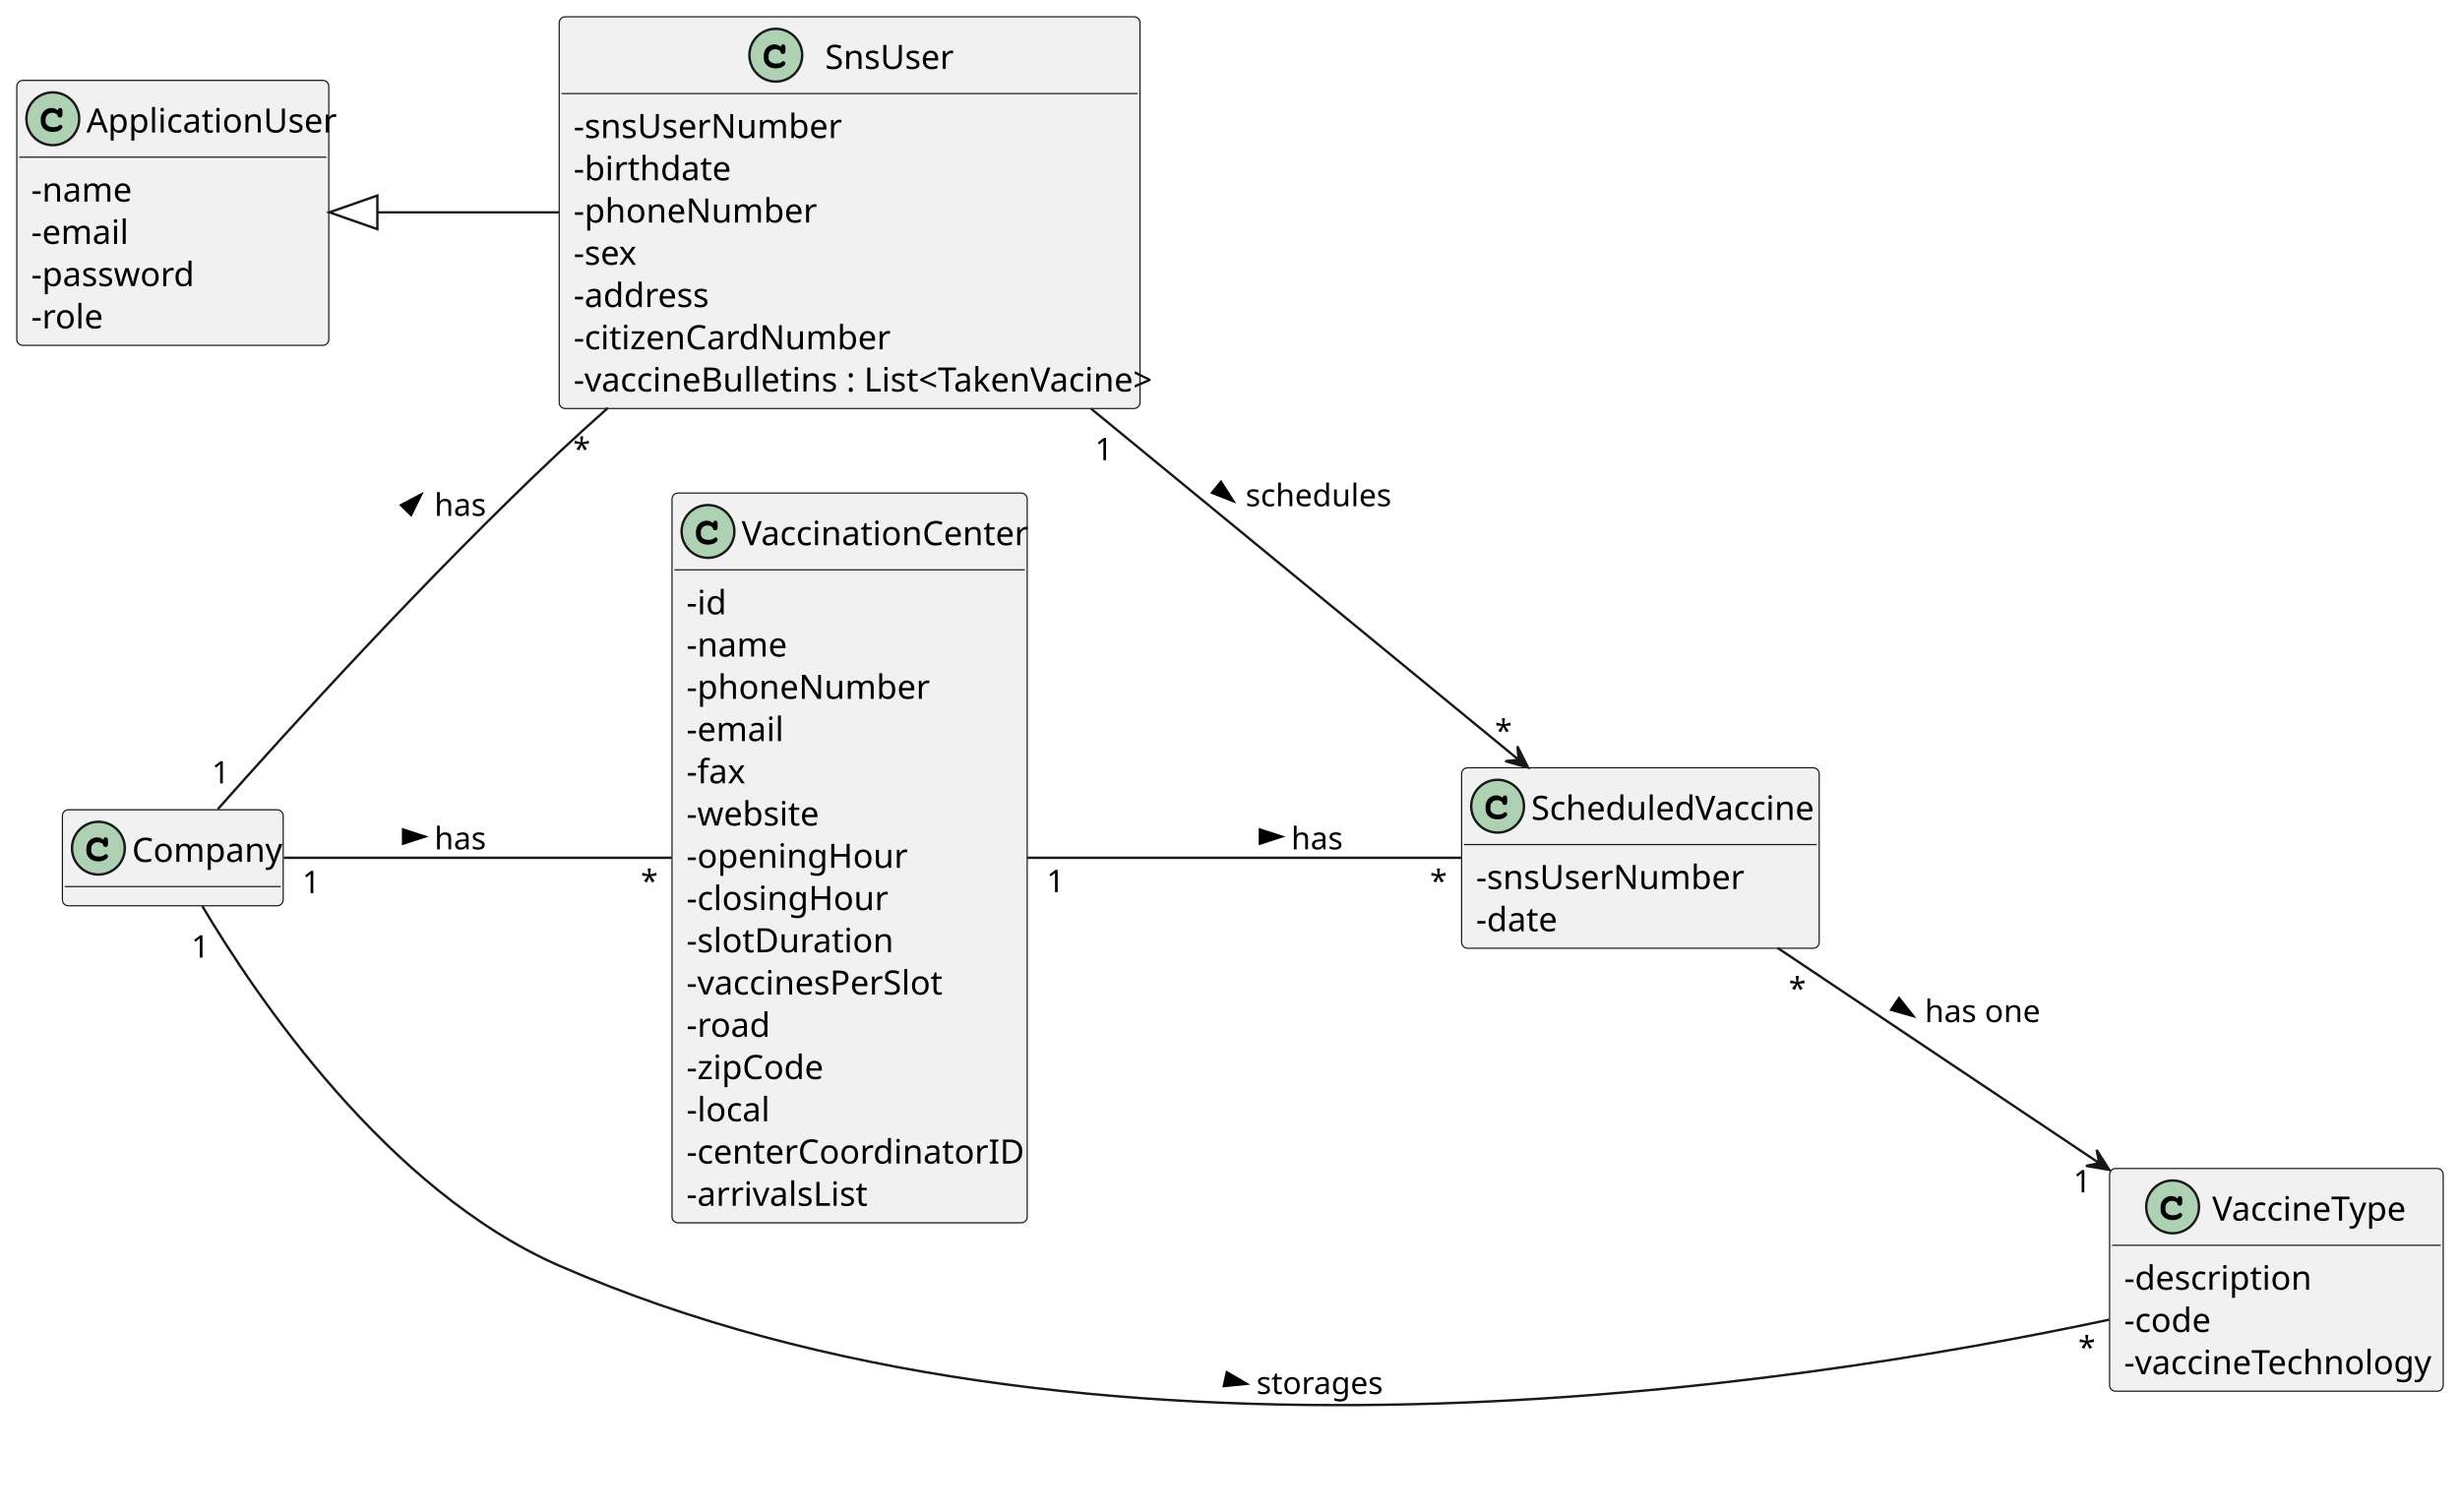
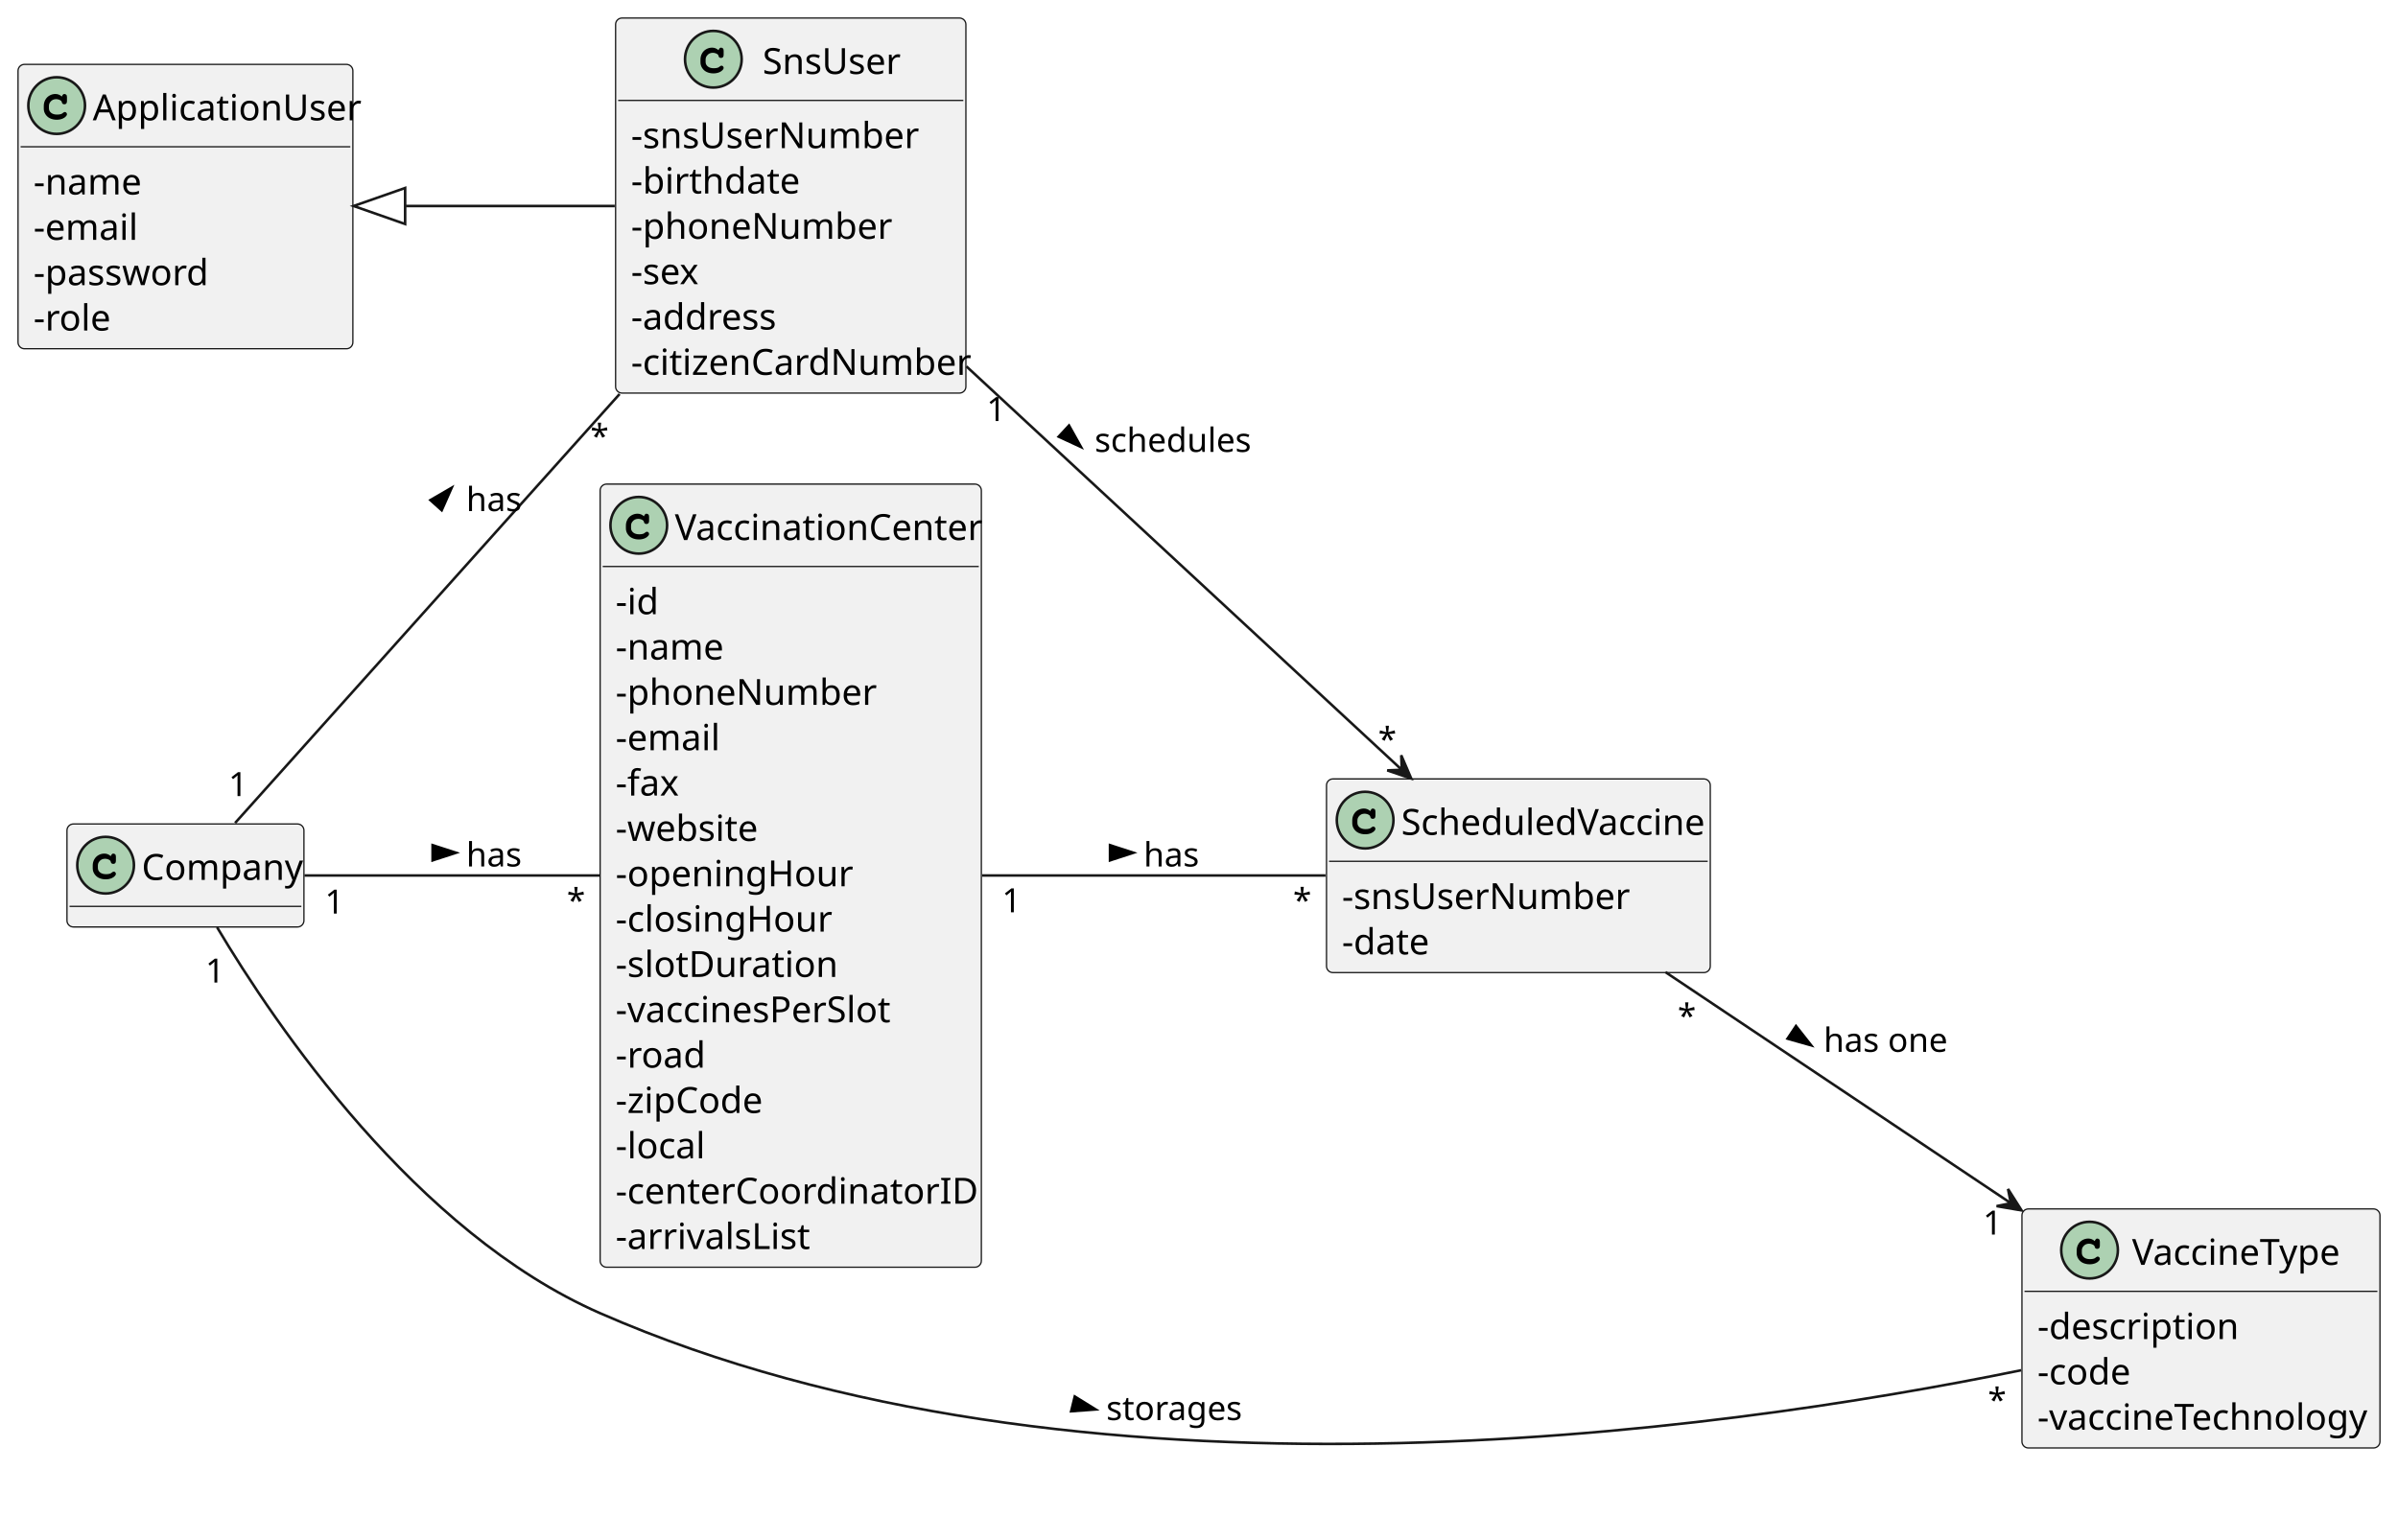
- <svg xmlns="http://www.w3.org/2000/svg" contentStyleType="text/css" height="630px" preserveAspectRatio="none" style="width:1025px;height:630px;background:#FFFFFF;" version="1.1" viewBox="0 0 1025 630" width="1025px" zoomAndPan="magnify">
+ <svg xmlns="http://www.w3.org/2000/svg" contentStyleType="text/css" height="598px" preserveAspectRatio="none" style="width:931px;height:598px;background:#FFFFFF;" version="1.1" viewBox="0 0 931 598" width="931px" zoomAndPan="magnify">
  <defs />
  <g>
    <g id="elem_SnsUser">
-       <rect codeLine="7" fill="#F1F1F1" height="163.266" id="SnsUser" rx="2.5" ry="2.5" style="stroke:#181818;stroke-width:0.5;" width="242" x="233" y="7" />
-       <ellipse cx="323.25" cy="23" fill="#ADD1B2" rx="11" ry="11" style="stroke:#181818;stroke-width:1.0;" />
-       <path d="M325.25,19.5 Q325.453,19 325.688,18.75 Q325.922,18.5 326.188,18.5 Q326.656,18.5 326.953,18.781 Q327.25,19.062 327.25,19.719 L327.25,21.281 Q327.25,21.938 326.969,22.219 Q326.688,22.5 326.25,22.5 Q325.859,22.5 325.609,22.328 Q325.359,22.156 325.25,21.703 Q325.203,21.391 325.031,21.219 Q324.719,20.891 324.156,20.703 Q323.594,20.5 323.031,20.5 Q322.328,20.5 321.734,20.781 Q321.156,21.062 320.703,21.688 Q320.25,22.312 320.25,23.172 L320.25,24.094 Q320.25,25.125 321.094,25.812 Q321.938,26.5 323.438,26.5 Q324.328,26.5 324.953,26.297 Q325.312,26.188 325.719,25.828 Q325.984,25.625 326.125,25.562 Q326.266,25.5 326.438,25.5 Q326.766,25.5 327,25.766 Q327.25,26.016 327.25,26.375 Q327.25,26.719 326.906,27.125 Q326.406,27.719 325.609,28.047 Q324.562,28.5 323.281,28.5 Q321.781,28.5 320.578,27.906 Q319.609,27.438 318.922,26.422 Q318.25,25.406 318.25,24.203 L318.25,23.109 Q318.25,21.859 318.844,20.766 Q319.453,19.672 320.5,19.094 Q321.562,18.5 322.75,18.5 Q323.469,18.5 324.094,18.75 Q324.719,19 325.25,19.5 Z " fill="#000000" />
-       <text fill="#000000" font-family="sans-serif" font-size="14" lengthAdjust="spacing" textLength="53" x="343.75" y="28.729">SnsUser</text>
-       <line style="stroke:#181818;stroke-width:0.5;" x1="234" x2="474" y1="39" y2="39" />
-       <text fill="#000000" font-family="sans-serif" font-size="14" lengthAdjust="spacing" textLength="105" x="239" y="57.533">-snsUserNumber</text>
-       <text fill="#000000" font-family="sans-serif" font-size="14" lengthAdjust="spacing" textLength="61" x="239" y="75.143">-birthdate</text>
-       <text fill="#000000" font-family="sans-serif" font-size="14" lengthAdjust="spacing" textLength="94" x="239" y="92.752">-phoneNumber</text>
-       <text fill="#000000" font-family="sans-serif" font-size="14" lengthAdjust="spacing" textLength="26" x="239" y="110.361">-sex</text>
-       <text fill="#000000" font-family="sans-serif" font-size="14" lengthAdjust="spacing" textLength="56" x="239" y="127.971">-address</text>
-       <text fill="#000000" font-family="sans-serif" font-size="14" lengthAdjust="spacing" textLength="124" x="239" y="145.58">-citizenCardNumber</text>
-       <text fill="#000000" font-family="sans-serif" font-size="14" lengthAdjust="spacing" textLength="230" x="239" y="163.19">-vaccineBulletins : List&lt;TakenVacine&gt;</text>
+       <rect codeLine="7" fill="#F1F1F1" height="145.656" id="SnsUser" rx="2.5" ry="2.5" style="stroke:#181818;stroke-width:0.5;" width="136" x="239" y="7" />
+       <ellipse cx="276.95" cy="23" fill="#ADD1B2" rx="11" ry="11" style="stroke:#181818;stroke-width:1.0;" />
+       <path d="M278.95,19.5 Q279.153,19 279.387,18.75 Q279.622,18.5 279.887,18.5 Q280.356,18.5 280.653,18.781 Q280.95,19.062 280.95,19.719 L280.95,21.281 Q280.95,21.938 280.669,22.219 Q280.387,22.5 279.95,22.5 Q279.559,22.5 279.309,22.328 Q279.059,22.156 278.95,21.703 Q278.903,21.391 278.731,21.219 Q278.419,20.891 277.856,20.703 Q277.294,20.5 276.731,20.5 Q276.028,20.5 275.434,20.781 Q274.856,21.062 274.403,21.688 Q273.95,22.312 273.95,23.172 L273.95,24.094 Q273.95,25.125 274.794,25.812 Q275.637,26.5 277.137,26.5 Q278.028,26.5 278.653,26.297 Q279.012,26.188 279.419,25.828 Q279.684,25.625 279.825,25.562 Q279.966,25.5 280.137,25.5 Q280.466,25.5 280.7,25.766 Q280.95,26.016 280.95,26.375 Q280.95,26.719 280.606,27.125 Q280.106,27.719 279.309,28.047 Q278.262,28.5 276.981,28.5 Q275.481,28.5 274.278,27.906 Q273.309,27.438 272.622,26.422 Q271.95,25.406 271.95,24.203 L271.95,23.109 Q271.95,21.859 272.544,20.766 Q273.153,19.672 274.2,19.094 Q275.262,18.5 276.45,18.5 Q277.169,18.5 277.794,18.75 Q278.419,19 278.95,19.5 Z " fill="#000000" />
+       <text fill="#000000" font-family="sans-serif" font-size="14" lengthAdjust="spacing" textLength="53" x="296.05" y="28.729">SnsUser</text>
+       <line style="stroke:#181818;stroke-width:0.5;" x1="240" x2="374" y1="39" y2="39" />
+       <text fill="#000000" font-family="sans-serif" font-size="14" lengthAdjust="spacing" textLength="105" x="245" y="57.533">-snsUserNumber</text>
+       <text fill="#000000" font-family="sans-serif" font-size="14" lengthAdjust="spacing" textLength="61" x="245" y="75.143">-birthdate</text>
+       <text fill="#000000" font-family="sans-serif" font-size="14" lengthAdjust="spacing" textLength="94" x="245" y="92.752">-phoneNumber</text>
+       <text fill="#000000" font-family="sans-serif" font-size="14" lengthAdjust="spacing" textLength="26" x="245" y="110.361">-sex</text>
+       <text fill="#000000" font-family="sans-serif" font-size="14" lengthAdjust="spacing" textLength="56" x="245" y="127.971">-address</text>
+       <text fill="#000000" font-family="sans-serif" font-size="14" lengthAdjust="spacing" textLength="124" x="245" y="145.58">-citizenCardNumber</text>
    </g>
    <g id="elem_VaccineType">
-       <rect codeLine="19" fill="#F1F1F1" height="92.828" id="VaccineType" rx="2.5" ry="2.5" style="stroke:#181818;stroke-width:0.5;" width="139" x="879" y="487" />
-       <ellipse cx="905.25" cy="503" fill="#ADD1B2" rx="11" ry="11" style="stroke:#181818;stroke-width:1.0;" />
-       <path d="M907.25,499.5 Q907.453,499 907.688,498.75 Q907.922,498.5 908.188,498.5 Q908.656,498.5 908.953,498.781 Q909.25,499.062 909.25,499.719 L909.25,501.281 Q909.25,501.938 908.969,502.219 Q908.688,502.5 908.25,502.5 Q907.859,502.5 907.609,502.328 Q907.359,502.156 907.25,501.703 Q907.203,501.391 907.031,501.219 Q906.719,500.891 906.156,500.703 Q905.594,500.5 905.031,500.5 Q904.328,500.5 903.734,500.781 Q903.156,501.062 902.703,501.688 Q902.25,502.312 902.25,503.172 L902.25,504.094 Q902.25,505.125 903.094,505.812 Q903.938,506.5 905.438,506.5 Q906.328,506.5 906.953,506.297 Q907.312,506.188 907.719,505.828 Q907.984,505.625 908.125,505.562 Q908.266,505.5 908.438,505.5 Q908.766,505.5 909,505.766 Q909.25,506.016 909.25,506.375 Q909.25,506.719 908.906,507.125 Q908.406,507.719 907.609,508.047 Q906.562,508.5 905.281,508.5 Q903.781,508.5 902.578,507.906 Q901.609,507.438 900.922,506.422 Q900.25,505.406 900.25,504.203 L900.25,503.109 Q900.25,501.859 900.844,500.766 Q901.453,499.672 902.5,499.094 Q903.562,498.5 904.75,498.5 Q905.469,498.5 906.094,498.75 Q906.719,499 907.25,499.5 Z " fill="#000000" />
-       <text fill="#000000" font-family="sans-serif" font-size="14" lengthAdjust="spacing" textLength="82" x="921.75" y="508.728">VaccineType</text>
-       <line style="stroke:#181818;stroke-width:0.5;" x1="880" x2="1017" y1="519" y2="519" />
-       <text fill="#000000" font-family="sans-serif" font-size="14" lengthAdjust="spacing" textLength="74" x="885" y="537.533">-description</text>
-       <text fill="#000000" font-family="sans-serif" font-size="14" lengthAdjust="spacing" textLength="36" x="885" y="555.143">-code</text>
-       <text fill="#000000" font-family="sans-serif" font-size="14" lengthAdjust="spacing" textLength="127" x="885" y="572.752">-vaccineTechnology</text>
+       <rect codeLine="18" fill="#F1F1F1" height="92.828" id="VaccineType" rx="2.5" ry="2.5" style="stroke:#181818;stroke-width:0.5;" width="139" x="785" y="469.5" />
+       <ellipse cx="811.25" cy="485.5" fill="#ADD1B2" rx="11" ry="11" style="stroke:#181818;stroke-width:1.0;" />
+       <path d="M813.25,482 Q813.453,481.5 813.688,481.25 Q813.922,481 814.188,481 Q814.656,481 814.953,481.281 Q815.25,481.562 815.25,482.219 L815.25,483.781 Q815.25,484.438 814.969,484.719 Q814.688,485 814.25,485 Q813.859,485 813.609,484.828 Q813.359,484.656 813.25,484.203 Q813.203,483.891 813.031,483.719 Q812.719,483.391 812.156,483.203 Q811.594,483 811.031,483 Q810.328,483 809.734,483.281 Q809.156,483.562 808.703,484.188 Q808.25,484.812 808.25,485.672 L808.25,486.594 Q808.25,487.625 809.094,488.312 Q809.938,489 811.438,489 Q812.328,489 812.953,488.797 Q813.312,488.688 813.719,488.328 Q813.984,488.125 814.125,488.062 Q814.266,488 814.438,488 Q814.766,488 815,488.266 Q815.25,488.516 815.25,488.875 Q815.25,489.219 814.906,489.625 Q814.406,490.219 813.609,490.547 Q812.562,491 811.281,491 Q809.781,491 808.578,490.406 Q807.609,489.938 806.922,488.922 Q806.25,487.906 806.25,486.703 L806.25,485.609 Q806.25,484.359 806.844,483.266 Q807.453,482.172 808.5,481.594 Q809.562,481 810.75,481 Q811.469,481 812.094,481.25 Q812.719,481.5 813.25,482 Z " fill="#000000" />
+       <text fill="#000000" font-family="sans-serif" font-size="14" lengthAdjust="spacing" textLength="82" x="827.75" y="491.228">VaccineType</text>
+       <line style="stroke:#181818;stroke-width:0.5;" x1="786" x2="923" y1="501.5" y2="501.5" />
+       <text fill="#000000" font-family="sans-serif" font-size="14" lengthAdjust="spacing" textLength="74" x="791" y="520.033">-description</text>
+       <text fill="#000000" font-family="sans-serif" font-size="14" lengthAdjust="spacing" textLength="36" x="791" y="537.643">-code</text>
+       <text fill="#000000" font-family="sans-serif" font-size="14" lengthAdjust="spacing" textLength="127" x="791" y="555.252">-vaccineTechnology</text>
    </g>
    <g id="elem_ApplicationUser">
-       <rect codeLine="25" fill="#F1F1F1" height="110.438" id="ApplicationUser" rx="2.5" ry="2.5" style="stroke:#181818;stroke-width:0.5;" width="130" x="7" y="33.5" />
-       <ellipse cx="22" cy="49.5" fill="#ADD1B2" rx="11" ry="11" style="stroke:#181818;stroke-width:1.0;" />
-       <path d="M24,46 Q24.203,45.5 24.438,45.25 Q24.672,45 24.938,45 Q25.406,45 25.703,45.281 Q26,45.562 26,46.219 L26,47.781 Q26,48.438 25.719,48.719 Q25.438,49 25,49 Q24.609,49 24.359,48.828 Q24.109,48.656 24,48.203 Q23.953,47.891 23.781,47.719 Q23.469,47.391 22.906,47.203 Q22.344,47 21.781,47 Q21.078,47 20.484,47.281 Q19.906,47.562 19.453,48.188 Q19,48.812 19,49.672 L19,50.594 Q19,51.625 19.844,52.312 Q20.688,53 22.188,53 Q23.078,53 23.703,52.797 Q24.062,52.688 24.469,52.328 Q24.734,52.125 24.875,52.062 Q25.016,52 25.188,52 Q25.516,52 25.75,52.266 Q26,52.516 26,52.875 Q26,53.219 25.656,53.625 Q25.156,54.219 24.359,54.547 Q23.312,55 22.031,55 Q20.531,55 19.328,54.406 Q18.359,53.938 17.672,52.922 Q17,51.906 17,50.703 L17,49.609 Q17,48.359 17.594,47.266 Q18.203,46.172 19.25,45.594 Q20.312,45 21.5,45 Q22.219,45 22.844,45.25 Q23.469,45.5 24,46 Z " fill="#000000" />
-       <text fill="#000000" font-family="sans-serif" font-size="14" lengthAdjust="spacing" textLength="98" x="36" y="55.228">ApplicationUser</text>
-       <line style="stroke:#181818;stroke-width:0.5;" x1="8" x2="136" y1="65.5" y2="65.5" />
-       <text fill="#000000" font-family="sans-serif" font-size="14" lengthAdjust="spacing" textLength="40" x="13" y="84.033">-name</text>
-       <text fill="#000000" font-family="sans-serif" font-size="14" lengthAdjust="spacing" textLength="38" x="13" y="101.643">-email</text>
-       <text fill="#000000" font-family="sans-serif" font-size="14" lengthAdjust="spacing" textLength="65" x="13" y="119.252">-password</text>
-       <text fill="#000000" font-family="sans-serif" font-size="14" lengthAdjust="spacing" textLength="29" x="13" y="136.861">-role</text>
+       <rect codeLine="24" fill="#F1F1F1" height="110.438" id="ApplicationUser" rx="2.5" ry="2.5" style="stroke:#181818;stroke-width:0.5;" width="130" x="7" y="25" />
+       <ellipse cx="22" cy="41" fill="#ADD1B2" rx="11" ry="11" style="stroke:#181818;stroke-width:1.0;" />
+       <path d="M24,37.5 Q24.203,37 24.438,36.75 Q24.672,36.5 24.938,36.5 Q25.406,36.5 25.703,36.781 Q26,37.062 26,37.719 L26,39.281 Q26,39.938 25.719,40.219 Q25.438,40.5 25,40.5 Q24.609,40.5 24.359,40.328 Q24.109,40.156 24,39.703 Q23.953,39.391 23.781,39.219 Q23.469,38.891 22.906,38.703 Q22.344,38.5 21.781,38.5 Q21.078,38.5 20.484,38.781 Q19.906,39.062 19.453,39.688 Q19,40.312 19,41.172 L19,42.094 Q19,43.125 19.844,43.812 Q20.688,44.5 22.188,44.5 Q23.078,44.5 23.703,44.297 Q24.062,44.188 24.469,43.828 Q24.734,43.625 24.875,43.562 Q25.016,43.5 25.188,43.5 Q25.516,43.5 25.75,43.766 Q26,44.016 26,44.375 Q26,44.719 25.656,45.125 Q25.156,45.719 24.359,46.047 Q23.312,46.5 22.031,46.5 Q20.531,46.5 19.328,45.906 Q18.359,45.438 17.672,44.422 Q17,43.406 17,42.203 L17,41.109 Q17,39.859 17.594,38.766 Q18.203,37.672 19.25,37.094 Q20.312,36.5 21.5,36.5 Q22.219,36.5 22.844,36.75 Q23.469,37 24,37.5 Z " fill="#000000" />
+       <text fill="#000000" font-family="sans-serif" font-size="14" lengthAdjust="spacing" textLength="98" x="36" y="46.728">ApplicationUser</text>
+       <line style="stroke:#181818;stroke-width:0.5;" x1="8" x2="136" y1="57" y2="57" />
+       <text fill="#000000" font-family="sans-serif" font-size="14" lengthAdjust="spacing" textLength="40" x="13" y="75.533">-name</text>
+       <text fill="#000000" font-family="sans-serif" font-size="14" lengthAdjust="spacing" textLength="38" x="13" y="93.143">-email</text>
+       <text fill="#000000" font-family="sans-serif" font-size="14" lengthAdjust="spacing" textLength="65" x="13" y="110.752">-password</text>
+       <text fill="#000000" font-family="sans-serif" font-size="14" lengthAdjust="spacing" textLength="29" x="13" y="128.361">-role</text>
    </g>
    <g id="elem_ScheduledVaccine">
-       <rect codeLine="32" fill="#F1F1F1" height="75.219" id="ScheduledVaccine" rx="2.5" ry="2.5" style="stroke:#181818;stroke-width:0.5;" width="149" x="609" y="320" />
-       <ellipse cx="624" cy="336" fill="#ADD1B2" rx="11" ry="11" style="stroke:#181818;stroke-width:1.0;" />
-       <path d="M626,332.5 Q626.203,332 626.438,331.75 Q626.672,331.5 626.938,331.5 Q627.406,331.5 627.703,331.781 Q628,332.062 628,332.719 L628,334.281 Q628,334.938 627.719,335.219 Q627.438,335.5 627,335.5 Q626.609,335.5 626.359,335.328 Q626.109,335.156 626,334.703 Q625.953,334.391 625.781,334.219 Q625.469,333.891 624.906,333.703 Q624.344,333.5 623.781,333.5 Q623.078,333.5 622.484,333.781 Q621.906,334.062 621.453,334.688 Q621,335.312 621,336.172 L621,337.094 Q621,338.125 621.844,338.812 Q622.688,339.5 624.188,339.5 Q625.078,339.5 625.703,339.297 Q626.062,339.188 626.469,338.828 Q626.734,338.625 626.875,338.562 Q627.016,338.5 627.188,338.5 Q627.516,338.5 627.75,338.766 Q628,339.016 628,339.375 Q628,339.719 627.656,340.125 Q627.156,340.719 626.359,341.047 Q625.312,341.5 624.031,341.5 Q622.531,341.5 621.328,340.906 Q620.359,340.438 619.672,339.422 Q619,338.406 619,337.203 L619,336.109 Q619,334.859 619.594,333.766 Q620.203,332.672 621.25,332.094 Q622.312,331.5 623.5,331.5 Q624.219,331.5 624.844,331.75 Q625.469,332 626,332.5 Z " fill="#000000" />
-       <text fill="#000000" font-family="sans-serif" font-size="14" lengthAdjust="spacing" textLength="117" x="638" y="341.728">ScheduledVaccine</text>
-       <line style="stroke:#181818;stroke-width:0.5;" x1="610" x2="757" y1="352" y2="352" />
-       <text fill="#000000" font-family="sans-serif" font-size="14" lengthAdjust="spacing" textLength="105" x="615" y="370.533">-snsUserNumber</text>
-       <text fill="#000000" font-family="sans-serif" font-size="14" lengthAdjust="spacing" textLength="33" x="615" y="388.143">-date</text>
+       <rect codeLine="31" fill="#F1F1F1" height="75.219" id="ScheduledVaccine" rx="2.5" ry="2.5" style="stroke:#181818;stroke-width:0.5;" width="149" x="515" y="302.5" />
+       <ellipse cx="530" cy="318.5" fill="#ADD1B2" rx="11" ry="11" style="stroke:#181818;stroke-width:1.0;" />
+       <path d="M532,315 Q532.203,314.5 532.438,314.25 Q532.672,314 532.938,314 Q533.406,314 533.703,314.281 Q534,314.562 534,315.219 L534,316.781 Q534,317.438 533.719,317.719 Q533.438,318 533,318 Q532.609,318 532.359,317.828 Q532.109,317.656 532,317.203 Q531.953,316.891 531.781,316.719 Q531.469,316.391 530.906,316.203 Q530.344,316 529.781,316 Q529.078,316 528.484,316.281 Q527.906,316.562 527.453,317.188 Q527,317.812 527,318.672 L527,319.594 Q527,320.625 527.844,321.312 Q528.688,322 530.188,322 Q531.078,322 531.703,321.797 Q532.062,321.688 532.469,321.328 Q532.734,321.125 532.875,321.062 Q533.016,321 533.188,321 Q533.516,321 533.75,321.266 Q534,321.516 534,321.875 Q534,322.219 533.656,322.625 Q533.156,323.219 532.359,323.547 Q531.312,324 530.031,324 Q528.531,324 527.328,323.406 Q526.359,322.938 525.672,321.922 Q525,320.906 525,319.703 L525,318.609 Q525,317.359 525.594,316.266 Q526.203,315.172 527.25,314.594 Q528.312,314 529.5,314 Q530.219,314 530.844,314.25 Q531.469,314.5 532,315 Z " fill="#000000" />
+       <text fill="#000000" font-family="sans-serif" font-size="14" lengthAdjust="spacing" textLength="117" x="544" y="324.228">ScheduledVaccine</text>
+       <line style="stroke:#181818;stroke-width:0.5;" x1="516" x2="663" y1="334.5" y2="334.5" />
+       <text fill="#000000" font-family="sans-serif" font-size="14" lengthAdjust="spacing" textLength="105" x="521" y="353.033">-snsUserNumber</text>
+       <text fill="#000000" font-family="sans-serif" font-size="14" lengthAdjust="spacing" textLength="33" x="521" y="370.643">-date</text>
    </g>
    <g id="elem_VaccinationCenter">
-       <rect codeLine="37" fill="#F1F1F1" height="304.141" id="VaccinationCenter" rx="2.5" ry="2.5" style="stroke:#181818;stroke-width:0.5;" width="148" x="280" y="205.5" />
-       <ellipse cx="295" cy="221.5" fill="#ADD1B2" rx="11" ry="11" style="stroke:#181818;stroke-width:1.0;" />
-       <path d="M297,218 Q297.203,217.5 297.438,217.25 Q297.672,217 297.938,217 Q298.406,217 298.703,217.281 Q299,217.562 299,218.219 L299,219.781 Q299,220.438 298.719,220.719 Q298.438,221 298,221 Q297.609,221 297.359,220.828 Q297.109,220.656 297,220.203 Q296.953,219.891 296.781,219.719 Q296.469,219.391 295.906,219.203 Q295.344,219 294.781,219 Q294.078,219 293.484,219.281 Q292.906,219.562 292.453,220.188 Q292,220.812 292,221.672 L292,222.594 Q292,223.625 292.844,224.312 Q293.688,225 295.188,225 Q296.078,225 296.703,224.797 Q297.062,224.688 297.469,224.328 Q297.734,224.125 297.875,224.062 Q298.016,224 298.188,224 Q298.516,224 298.75,224.266 Q299,224.516 299,224.875 Q299,225.219 298.656,225.625 Q298.156,226.219 297.359,226.547 Q296.312,227 295.031,227 Q293.531,227 292.328,226.406 Q291.359,225.938 290.672,224.922 Q290,223.906 290,222.703 L290,221.609 Q290,220.359 290.594,219.266 Q291.203,218.172 292.25,217.594 Q293.312,217 294.5,217 Q295.219,217 295.844,217.25 Q296.469,217.5 297,218 Z " fill="#000000" />
-       <text fill="#000000" font-family="sans-serif" font-size="14" lengthAdjust="spacing" textLength="116" x="309" y="227.228">VaccinationCenter</text>
-       <line style="stroke:#181818;stroke-width:0.5;" x1="281" x2="427" y1="237.5" y2="237.5" />
-       <text fill="#000000" font-family="sans-serif" font-size="14" lengthAdjust="spacing" textLength="16" x="286" y="256.033">-id</text>
-       <text fill="#000000" font-family="sans-serif" font-size="14" lengthAdjust="spacing" textLength="40" x="286" y="273.643">-name</text>
-       <text fill="#000000" font-family="sans-serif" font-size="14" lengthAdjust="spacing" textLength="94" x="286" y="291.252">-phoneNumber</text>
-       <text fill="#000000" font-family="sans-serif" font-size="14" lengthAdjust="spacing" textLength="38" x="286" y="308.861">-email</text>
-       <text fill="#000000" font-family="sans-serif" font-size="14" lengthAdjust="spacing" textLength="23" x="286" y="326.471">-fax</text>
-       <text fill="#000000" font-family="sans-serif" font-size="14" lengthAdjust="spacing" textLength="52" x="286" y="344.08">-website</text>
-       <text fill="#000000" font-family="sans-serif" font-size="14" lengthAdjust="spacing" textLength="86" x="286" y="361.69">-openingHour</text>
-       <text fill="#000000" font-family="sans-serif" font-size="14" lengthAdjust="spacing" textLength="79" x="286" y="379.299">-closingHour</text>
-       <text fill="#000000" font-family="sans-serif" font-size="14" lengthAdjust="spacing" textLength="81" x="286" y="396.908">-slotDuration</text>
-       <text fill="#000000" font-family="sans-serif" font-size="14" lengthAdjust="spacing" textLength="106" x="286" y="414.518">-vaccinesPerSlot</text>
-       <text fill="#000000" font-family="sans-serif" font-size="14" lengthAdjust="spacing" textLength="34" x="286" y="432.127">-road</text>
-       <text fill="#000000" font-family="sans-serif" font-size="14" lengthAdjust="spacing" textLength="56" x="286" y="449.736">-zipCode</text>
-       <text fill="#000000" font-family="sans-serif" font-size="14" lengthAdjust="spacing" textLength="34" x="286" y="467.346">-local</text>
-       <text fill="#000000" font-family="sans-serif" font-size="14" lengthAdjust="spacing" textLength="133" x="286" y="484.955">-centerCoordinatorID</text>
-       <text fill="#000000" font-family="sans-serif" font-size="14" lengthAdjust="spacing" textLength="73" x="286" y="502.565">-arrivalsList</text>
+       <rect codeLine="36" fill="#F1F1F1" height="304.141" id="VaccinationCenter" rx="2.5" ry="2.5" style="stroke:#181818;stroke-width:0.5;" width="148" x="233" y="188" />
+       <ellipse cx="248" cy="204" fill="#ADD1B2" rx="11" ry="11" style="stroke:#181818;stroke-width:1.0;" />
+       <path d="M250,200.5 Q250.203,200 250.438,199.75 Q250.672,199.5 250.938,199.5 Q251.406,199.5 251.703,199.781 Q252,200.062 252,200.719 L252,202.281 Q252,202.938 251.719,203.219 Q251.438,203.5 251,203.5 Q250.609,203.5 250.359,203.328 Q250.109,203.156 250,202.703 Q249.953,202.391 249.781,202.219 Q249.469,201.891 248.906,201.703 Q248.344,201.5 247.781,201.5 Q247.078,201.5 246.484,201.781 Q245.906,202.062 245.453,202.688 Q245,203.312 245,204.172 L245,205.094 Q245,206.125 245.844,206.812 Q246.688,207.5 248.188,207.5 Q249.078,207.5 249.703,207.297 Q250.062,207.188 250.469,206.828 Q250.734,206.625 250.875,206.562 Q251.016,206.5 251.188,206.5 Q251.516,206.5 251.75,206.766 Q252,207.016 252,207.375 Q252,207.719 251.656,208.125 Q251.156,208.719 250.359,209.047 Q249.312,209.5 248.031,209.5 Q246.531,209.5 245.328,208.906 Q244.359,208.438 243.672,207.422 Q243,206.406 243,205.203 L243,204.109 Q243,202.859 243.594,201.766 Q244.203,200.672 245.25,200.094 Q246.312,199.5 247.5,199.5 Q248.219,199.5 248.844,199.75 Q249.469,200 250,200.5 Z " fill="#000000" />
+       <text fill="#000000" font-family="sans-serif" font-size="14" lengthAdjust="spacing" textLength="116" x="262" y="209.728">VaccinationCenter</text>
+       <line style="stroke:#181818;stroke-width:0.5;" x1="234" x2="380" y1="220" y2="220" />
+       <text fill="#000000" font-family="sans-serif" font-size="14" lengthAdjust="spacing" textLength="16" x="239" y="238.533">-id</text>
+       <text fill="#000000" font-family="sans-serif" font-size="14" lengthAdjust="spacing" textLength="40" x="239" y="256.143">-name</text>
+       <text fill="#000000" font-family="sans-serif" font-size="14" lengthAdjust="spacing" textLength="94" x="239" y="273.752">-phoneNumber</text>
+       <text fill="#000000" font-family="sans-serif" font-size="14" lengthAdjust="spacing" textLength="38" x="239" y="291.361">-email</text>
+       <text fill="#000000" font-family="sans-serif" font-size="14" lengthAdjust="spacing" textLength="23" x="239" y="308.971">-fax</text>
+       <text fill="#000000" font-family="sans-serif" font-size="14" lengthAdjust="spacing" textLength="52" x="239" y="326.58">-website</text>
+       <text fill="#000000" font-family="sans-serif" font-size="14" lengthAdjust="spacing" textLength="86" x="239" y="344.19">-openingHour</text>
+       <text fill="#000000" font-family="sans-serif" font-size="14" lengthAdjust="spacing" textLength="79" x="239" y="361.799">-closingHour</text>
+       <text fill="#000000" font-family="sans-serif" font-size="14" lengthAdjust="spacing" textLength="81" x="239" y="379.408">-slotDuration</text>
+       <text fill="#000000" font-family="sans-serif" font-size="14" lengthAdjust="spacing" textLength="106" x="239" y="397.018">-vaccinesPerSlot</text>
+       <text fill="#000000" font-family="sans-serif" font-size="14" lengthAdjust="spacing" textLength="34" x="239" y="414.627">-road</text>
+       <text fill="#000000" font-family="sans-serif" font-size="14" lengthAdjust="spacing" textLength="56" x="239" y="432.236">-zipCode</text>
+       <text fill="#000000" font-family="sans-serif" font-size="14" lengthAdjust="spacing" textLength="34" x="239" y="449.846">-local</text>
+       <text fill="#000000" font-family="sans-serif" font-size="14" lengthAdjust="spacing" textLength="133" x="239" y="467.455">-centerCoordinatorID</text>
+       <text fill="#000000" font-family="sans-serif" font-size="14" lengthAdjust="spacing" textLength="73" x="239" y="485.065">-arrivalsList</text>
    </g>
    <g id="elem_Company">
-       <rect fill="#F1F1F1" height="40" id="Company" rx="2.5" ry="2.5" style="stroke:#181818;stroke-width:0.5;" width="92" x="26" y="337.5" />
-       <ellipse cx="41" cy="353.5" fill="#ADD1B2" rx="11" ry="11" style="stroke:#181818;stroke-width:1.0;" />
-       <path d="M43,350 Q43.203,349.5 43.438,349.25 Q43.672,349 43.938,349 Q44.406,349 44.703,349.281 Q45,349.562 45,350.219 L45,351.781 Q45,352.438 44.719,352.719 Q44.438,353 44,353 Q43.609,353 43.359,352.828 Q43.109,352.656 43,352.203 Q42.953,351.891 42.781,351.719 Q42.469,351.391 41.906,351.203 Q41.344,351 40.781,351 Q40.078,351 39.484,351.281 Q38.906,351.562 38.453,352.188 Q38,352.812 38,353.672 L38,354.594 Q38,355.625 38.844,356.312 Q39.688,357 41.188,357 Q42.078,357 42.703,356.797 Q43.062,356.688 43.469,356.328 Q43.734,356.125 43.875,356.062 Q44.016,356 44.188,356 Q44.516,356 44.75,356.266 Q45,356.516 45,356.875 Q45,357.219 44.656,357.625 Q44.156,358.219 43.359,358.547 Q42.312,359 41.031,359 Q39.531,359 38.328,358.406 Q37.359,357.938 36.672,356.922 Q36,355.906 36,354.703 L36,353.609 Q36,352.359 36.594,351.266 Q37.203,350.172 38.25,349.594 Q39.312,349 40.5,349 Q41.219,349 41.844,349.25 Q42.469,349.5 43,350 Z " fill="#000000" />
-       <text fill="#000000" font-family="sans-serif" font-size="14" lengthAdjust="spacing" textLength="60" x="55" y="359.228">Company</text>
-       <line style="stroke:#181818;stroke-width:0.5;" x1="27" x2="117" y1="369.5" y2="369.5" />
+       <rect fill="#F1F1F1" height="40" id="Company" rx="2.5" ry="2.5" style="stroke:#181818;stroke-width:0.5;" width="92" x="26" y="320" />
+       <ellipse cx="41" cy="336" fill="#ADD1B2" rx="11" ry="11" style="stroke:#181818;stroke-width:1.0;" />
+       <path d="M43,332.5 Q43.203,332 43.438,331.75 Q43.672,331.5 43.938,331.5 Q44.406,331.5 44.703,331.781 Q45,332.062 45,332.719 L45,334.281 Q45,334.938 44.719,335.219 Q44.438,335.5 44,335.5 Q43.609,335.5 43.359,335.328 Q43.109,335.156 43,334.703 Q42.953,334.391 42.781,334.219 Q42.469,333.891 41.906,333.703 Q41.344,333.5 40.781,333.5 Q40.078,333.5 39.484,333.781 Q38.906,334.062 38.453,334.688 Q38,335.312 38,336.172 L38,337.094 Q38,338.125 38.844,338.812 Q39.688,339.5 41.188,339.5 Q42.078,339.5 42.703,339.297 Q43.062,339.188 43.469,338.828 Q43.734,338.625 43.875,338.562 Q44.016,338.5 44.188,338.5 Q44.516,338.5 44.75,338.766 Q45,339.016 45,339.375 Q45,339.719 44.656,340.125 Q44.156,340.719 43.359,341.047 Q42.312,341.5 41.031,341.5 Q39.531,341.5 38.328,340.906 Q37.359,340.438 36.672,339.422 Q36,338.406 36,337.203 L36,336.109 Q36,334.859 36.594,333.766 Q37.203,332.672 38.25,332.094 Q39.312,331.5 40.5,331.5 Q41.219,331.5 41.844,331.75 Q42.469,332 43,332.5 Z " fill="#000000" />
+       <text fill="#000000" font-family="sans-serif" font-size="14" lengthAdjust="spacing" textLength="60" x="55" y="341.728">Company</text>
+       <line style="stroke:#181818;stroke-width:0.5;" x1="27" x2="117" y1="352" y2="352" />
    </g>
    <g id="link_SnsUser_ScheduledVaccine">
-       <path codeLine="55" d="M454.59,170.31 C513.53,218.72 585.65,277.95 632.76,316.65 " fill="none" id="SnsUser-to-ScheduledVaccine" style="stroke:#181818;stroke-width:1.0;" />
-       <polygon fill="#181818" points="636.67,319.86,632.259,311.054,632.808,316.685,627.178,317.234,636.67,319.86" style="stroke:#181818;stroke-width:1.0;" />
-       <polygon fill="#000000" points="513.864,208.849,508.74,200.837,505.009,205.379,513.864,208.849" style="stroke:#000000;stroke-width:1.0;" />
-       <text fill="#000000" font-family="sans-serif" font-size="13" lengthAdjust="spacing" textLength="59" x="519" y="210.995">schedules</text>
-       <text fill="#000000" font-family="sans-serif" font-size="13" lengthAdjust="spacing" textLength="7" x="456.237" y="191.808">1</text>
-       <text fill="#000000" font-family="sans-serif" font-size="13" lengthAdjust="spacing" textLength="5" x="622.883" y="309.237">*</text>
+       <path codeLine="54" d="M375.19,142.28 C427.52,190.79 498.7,256.76 544.13,298.87 " fill="none" id="SnsUser-to-ScheduledVaccine" style="stroke:#181818;stroke-width:1.0;" />
+       <polygon fill="#181818" points="547.9,302.36,544.014,293.31,544.231,298.963,538.579,299.18,547.9,302.36" style="stroke:#181818;stroke-width:1.0;" />
+       <polygon fill="#000000" points="419.667,173.575,415.031,165.27,411.036,169.581,419.667,173.575" style="stroke:#000000;stroke-width:1.0;" />
+       <text fill="#000000" font-family="sans-serif" font-size="13" lengthAdjust="spacing" textLength="59" x="425" y="175.495">schedules</text>
+       <text fill="#000000" font-family="sans-serif" font-size="13" lengthAdjust="spacing" textLength="7" x="383.031" y="163.5">1</text>
+       <text fill="#000000" font-family="sans-serif" font-size="13" lengthAdjust="spacing" textLength="5" x="535.045" y="291.737">*</text>
    </g>
    <g id="link_ApplicationUser_SnsUser">
-       <path codeLine="57" d="M157.38,88.5 C181.15,88.5 207.48,88.5 232.91,88.5 " fill="none" id="ApplicationUser-backto-SnsUser" style="stroke:#181818;stroke-width:1.0;" />
-       <polygon fill="none" points="157.24,95.5,137.24,88.5,157.24,81.5,157.24,95.5" style="stroke:#181818;stroke-width:1.0;" />
+       <path codeLine="56" d="M157.58,80 C184.26,80 213.36,80 238.67,80 " fill="none" id="ApplicationUser-backto-SnsUser" style="stroke:#181818;stroke-width:1.0;" />
+       <polygon fill="none" points="157.29,87,137.29,80,157.29,73,157.29,87" style="stroke:#181818;stroke-width:1.0;" />
    </g>
    <g id="link_ScheduledVaccine_VaccineType">
-       <path codeLine="59" d="M740.6,395.04 C779.69,421.2 832.2,456.34 874.54,484.68 " fill="none" id="ScheduledVaccine-to-VaccineType" style="stroke:#181818;stroke-width:1.0;" />
-       <polygon fill="#181818" points="878.86,487.57,873.59,479.25,874.7,484.796,869.153,485.906,878.86,487.57" style="stroke:#181818;stroke-width:1.0;" />
-       <polygon fill="#000000" points="797.155,423.457,791.273,415.983,788.004,420.868,797.155,423.457" style="stroke:#000000;stroke-width:1.0;" />
-       <text fill="#000000" font-family="sans-serif" font-size="13" lengthAdjust="spacing" textLength="46" x="802" y="425.995">has one</text>
-       <text fill="#000000" font-family="sans-serif" font-size="13" lengthAdjust="spacing" textLength="5" x="745.326" y="416.659">*</text>
-       <text fill="#000000" font-family="sans-serif" font-size="13" lengthAdjust="spacing" textLength="7" x="863.86" y="496.945">1</text>
+       <path codeLine="58" d="M646.6,377.54 C685.69,403.7 738.2,438.84 780.54,467.17 " fill="none" id="ScheduledVaccine-to-VaccineType" style="stroke:#181818;stroke-width:1.0;" />
+       <polygon fill="#181818" points="784.86,470.07,779.59,461.75,780.7,467.296,775.153,468.406,784.86,470.07" style="stroke:#181818;stroke-width:1.0;" />
+       <polygon fill="#000000" points="703.155,405.957,697.273,398.484,694.004,403.369,703.155,405.957" style="stroke:#000000;stroke-width:1.0;" />
+       <text fill="#000000" font-family="sans-serif" font-size="13" lengthAdjust="spacing" textLength="46" x="708" y="408.495">has one</text>
+       <text fill="#000000" font-family="sans-serif" font-size="13" lengthAdjust="spacing" textLength="5" x="651.326" y="399.159">*</text>
+       <text fill="#000000" font-family="sans-serif" font-size="13" lengthAdjust="spacing" textLength="7" x="769.86" y="479.445">1</text>
    </g>
    <g id="link_Company_VaccineType">
-       <path codeLine="61" d="M84.28,377.63 C106.78,415.46 161.32,496.18 233,527.5 C452.38,623.39 747.08,578.11 878.84,550.01 " fill="none" id="Company-VaccineType" style="stroke:#181818;stroke-width:1.0;" />
-       <polygon fill="#000000" points="519.386,576.736,511.17,571.946,509.924,577.69,519.386,576.736" style="stroke:#000000;stroke-width:1.0;" />
-       <text fill="#000000" font-family="sans-serif" font-size="13" lengthAdjust="spacing" textLength="50" x="523.5" y="580.995">storages</text>
-       <text fill="#000000" font-family="sans-serif" font-size="13" lengthAdjust="spacing" textLength="7" x="79.749" y="399.086">1</text>
-       <text fill="#000000" font-family="sans-serif" font-size="13" lengthAdjust="spacing" textLength="5" x="865.947" y="566.215">*</text>
+       <path codeLine="60" d="M84.28,360.12 C106.79,397.94 161.34,478.63 233,510 C418.53,591.23 666.2,556.39 784.69,532.15 " fill="none" id="Company-VaccineType" style="stroke:#181818;stroke-width:1.0;" />
+       <polygon fill="#000000" points="425.356,547.368,417.273,542.357,415.871,548.065,425.356,547.368" style="stroke:#000000;stroke-width:1.0;" />
+       <text fill="#000000" font-family="sans-serif" font-size="13" lengthAdjust="spacing" textLength="50" x="429.5" y="551.495">storages</text>
+       <text fill="#000000" font-family="sans-serif" font-size="13" lengthAdjust="spacing" textLength="7" x="79.749" y="381.573">1</text>
+       <text fill="#000000" font-family="sans-serif" font-size="13" lengthAdjust="spacing" textLength="5" x="771.781" y="548.315">*</text>
    </g>
    <g id="link_Company_SnsUser">
-       <path codeLine="63" d="M90.75,337.26 C119.53,304.78 178.65,239.52 233,188.5 C239.53,182.38 246.36,176.17 253.32,170 " fill="none" id="Company-SnsUser" style="stroke:#181818;stroke-width:1.0;" />
-       <polygon fill="#000000" points="175.485,206.09,167.073,210.528,171.288,214.625,175.485,206.09" style="stroke:#000000;stroke-width:1.0;" />
-       <text fill="#000000" font-family="sans-serif" font-size="13" lengthAdjust="spacing" textLength="21" x="181" y="214.995">has</text>
-       <text fill="#000000" font-family="sans-serif" font-size="13" lengthAdjust="spacing" textLength="7" x="88.23" y="326.511">1</text>
-       <text fill="#000000" font-family="sans-serif" font-size="13" lengthAdjust="spacing" textLength="5" x="238.808" y="191.75">*</text>
+       <path codeLine="62" d="M91.28,319.6 C123.04,284.16 189.84,209.62 240.55,153.03 " fill="none" id="Company-SnsUser" style="stroke:#181818;stroke-width:1.0;" />
+       <polygon fill="#000000" points="175.337,189.452,167.112,194.227,171.489,198.15,175.337,189.452" style="stroke:#000000;stroke-width:1.0;" />
+       <text fill="#000000" font-family="sans-serif" font-size="13" lengthAdjust="spacing" textLength="21" x="181" y="198.495">has</text>
+       <text fill="#000000" font-family="sans-serif" font-size="13" lengthAdjust="spacing" textLength="7" x="88.718" y="309.157">1</text>
+       <text fill="#000000" font-family="sans-serif" font-size="13" lengthAdjust="spacing" textLength="5" x="229.194" y="174.027">*</text>
    </g>
    <g id="link_Company_VaccinationCenter">
-       <path codeLine="65" d="M118.3,357.5 C161.95,357.5 228.71,357.5 279.89,357.5 " fill="none" id="Company-VaccinationCenter" style="stroke:#181818;stroke-width:1.0;" />
-       <polygon fill="#000000" points="177,348.676,167.955,345.737,167.955,351.615,177,348.676" style="stroke:#000000;stroke-width:1.0;" />
-       <text fill="#000000" font-family="sans-serif" font-size="13" lengthAdjust="spacing" textLength="21" x="181" y="353.995">has</text>
-       <text fill="#000000" font-family="sans-serif" font-size="13" lengthAdjust="spacing" textLength="7" x="125.926" y="372.247">1</text>
-       <text fill="#000000" font-family="sans-serif" font-size="13" lengthAdjust="spacing" textLength="5" x="266.99" y="371.831">*</text>
+       <path codeLine="64" d="M118.2,340 C150.76,340 195.38,340 232.96,340 " fill="none" id="Company-VaccinationCenter" style="stroke:#181818;stroke-width:1.0;" />
+       <polygon fill="#000000" points="177,331.176,167.955,328.237,167.955,334.115,177,331.176" style="stroke:#000000;stroke-width:1.0;" />
+       <text fill="#000000" font-family="sans-serif" font-size="13" lengthAdjust="spacing" textLength="21" x="181" y="336.495">has</text>
+       <text fill="#000000" font-family="sans-serif" font-size="13" lengthAdjust="spacing" textLength="7" x="126.121" y="354.798">1</text>
+       <text fill="#000000" font-family="sans-serif" font-size="13" lengthAdjust="spacing" textLength="5" x="220.067" y="354.331">*</text>
    </g>
    <g id="link_VaccinationCenter_ScheduledVaccine">
-       <path codeLine="67" d="M428.09,357.5 C481.91,357.5 554.82,357.5 608.78,357.5 " fill="none" id="VaccinationCenter-ScheduledVaccine" style="stroke:#181818;stroke-width:1.0;" />
-       <polygon fill="#000000" points="534,348.676,524.955,345.737,524.955,351.615,534,348.676" style="stroke:#000000;stroke-width:1.0;" />
-       <text fill="#000000" font-family="sans-serif" font-size="13" lengthAdjust="spacing" textLength="21" x="538" y="353.995">has</text>
-       <text fill="#000000" font-family="sans-serif" font-size="13" lengthAdjust="spacing" textLength="7" x="436.091" y="371.831">1</text>
-       <text fill="#000000" font-family="sans-serif" font-size="13" lengthAdjust="spacing" textLength="5" x="595.817" y="371.827">*</text>
+       <path codeLine="66" d="M381.33,340 C422.4,340 473.47,340 514.62,340 " fill="none" id="VaccinationCenter-ScheduledVaccine" style="stroke:#181818;stroke-width:1.0;" />
+       <polygon fill="#000000" points="440,331.176,430.955,328.237,430.955,334.115,440,331.176" style="stroke:#000000;stroke-width:1.0;" />
+       <text fill="#000000" font-family="sans-serif" font-size="13" lengthAdjust="spacing" textLength="21" x="444" y="336.495">has</text>
+       <text fill="#000000" font-family="sans-serif" font-size="13" lengthAdjust="spacing" textLength="7" x="388.991" y="354.293">1</text>
+       <text fill="#000000" font-family="sans-serif" font-size="13" lengthAdjust="spacing" textLength="5" x="502.003" y="354.289">*</text>
    </g>
  </g>
</svg>
